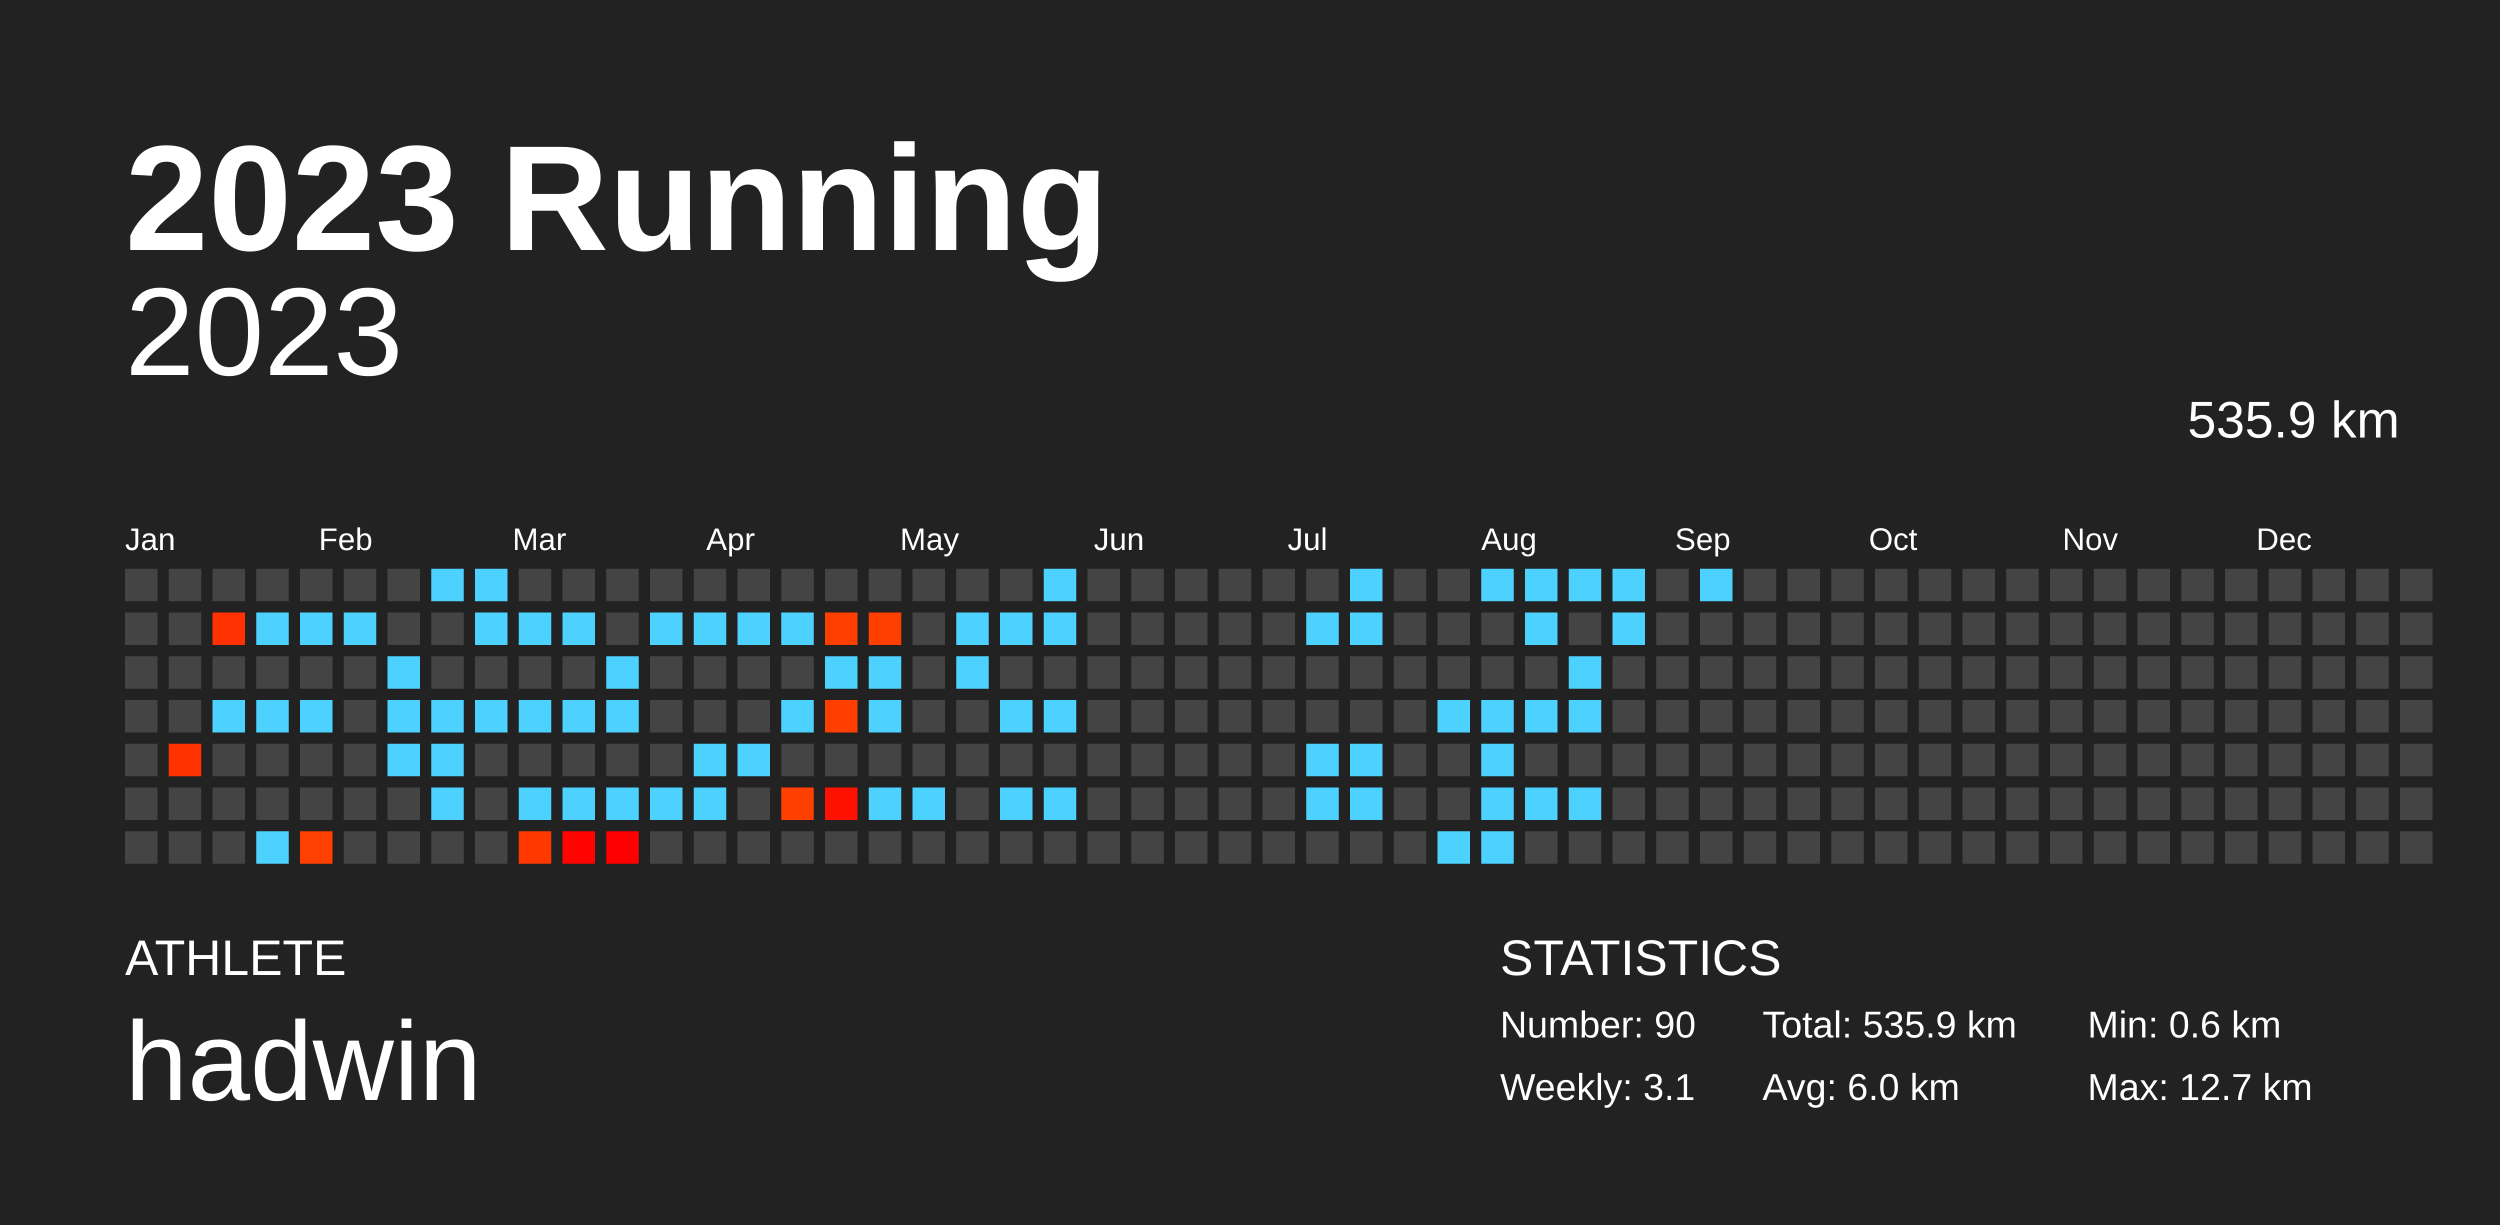
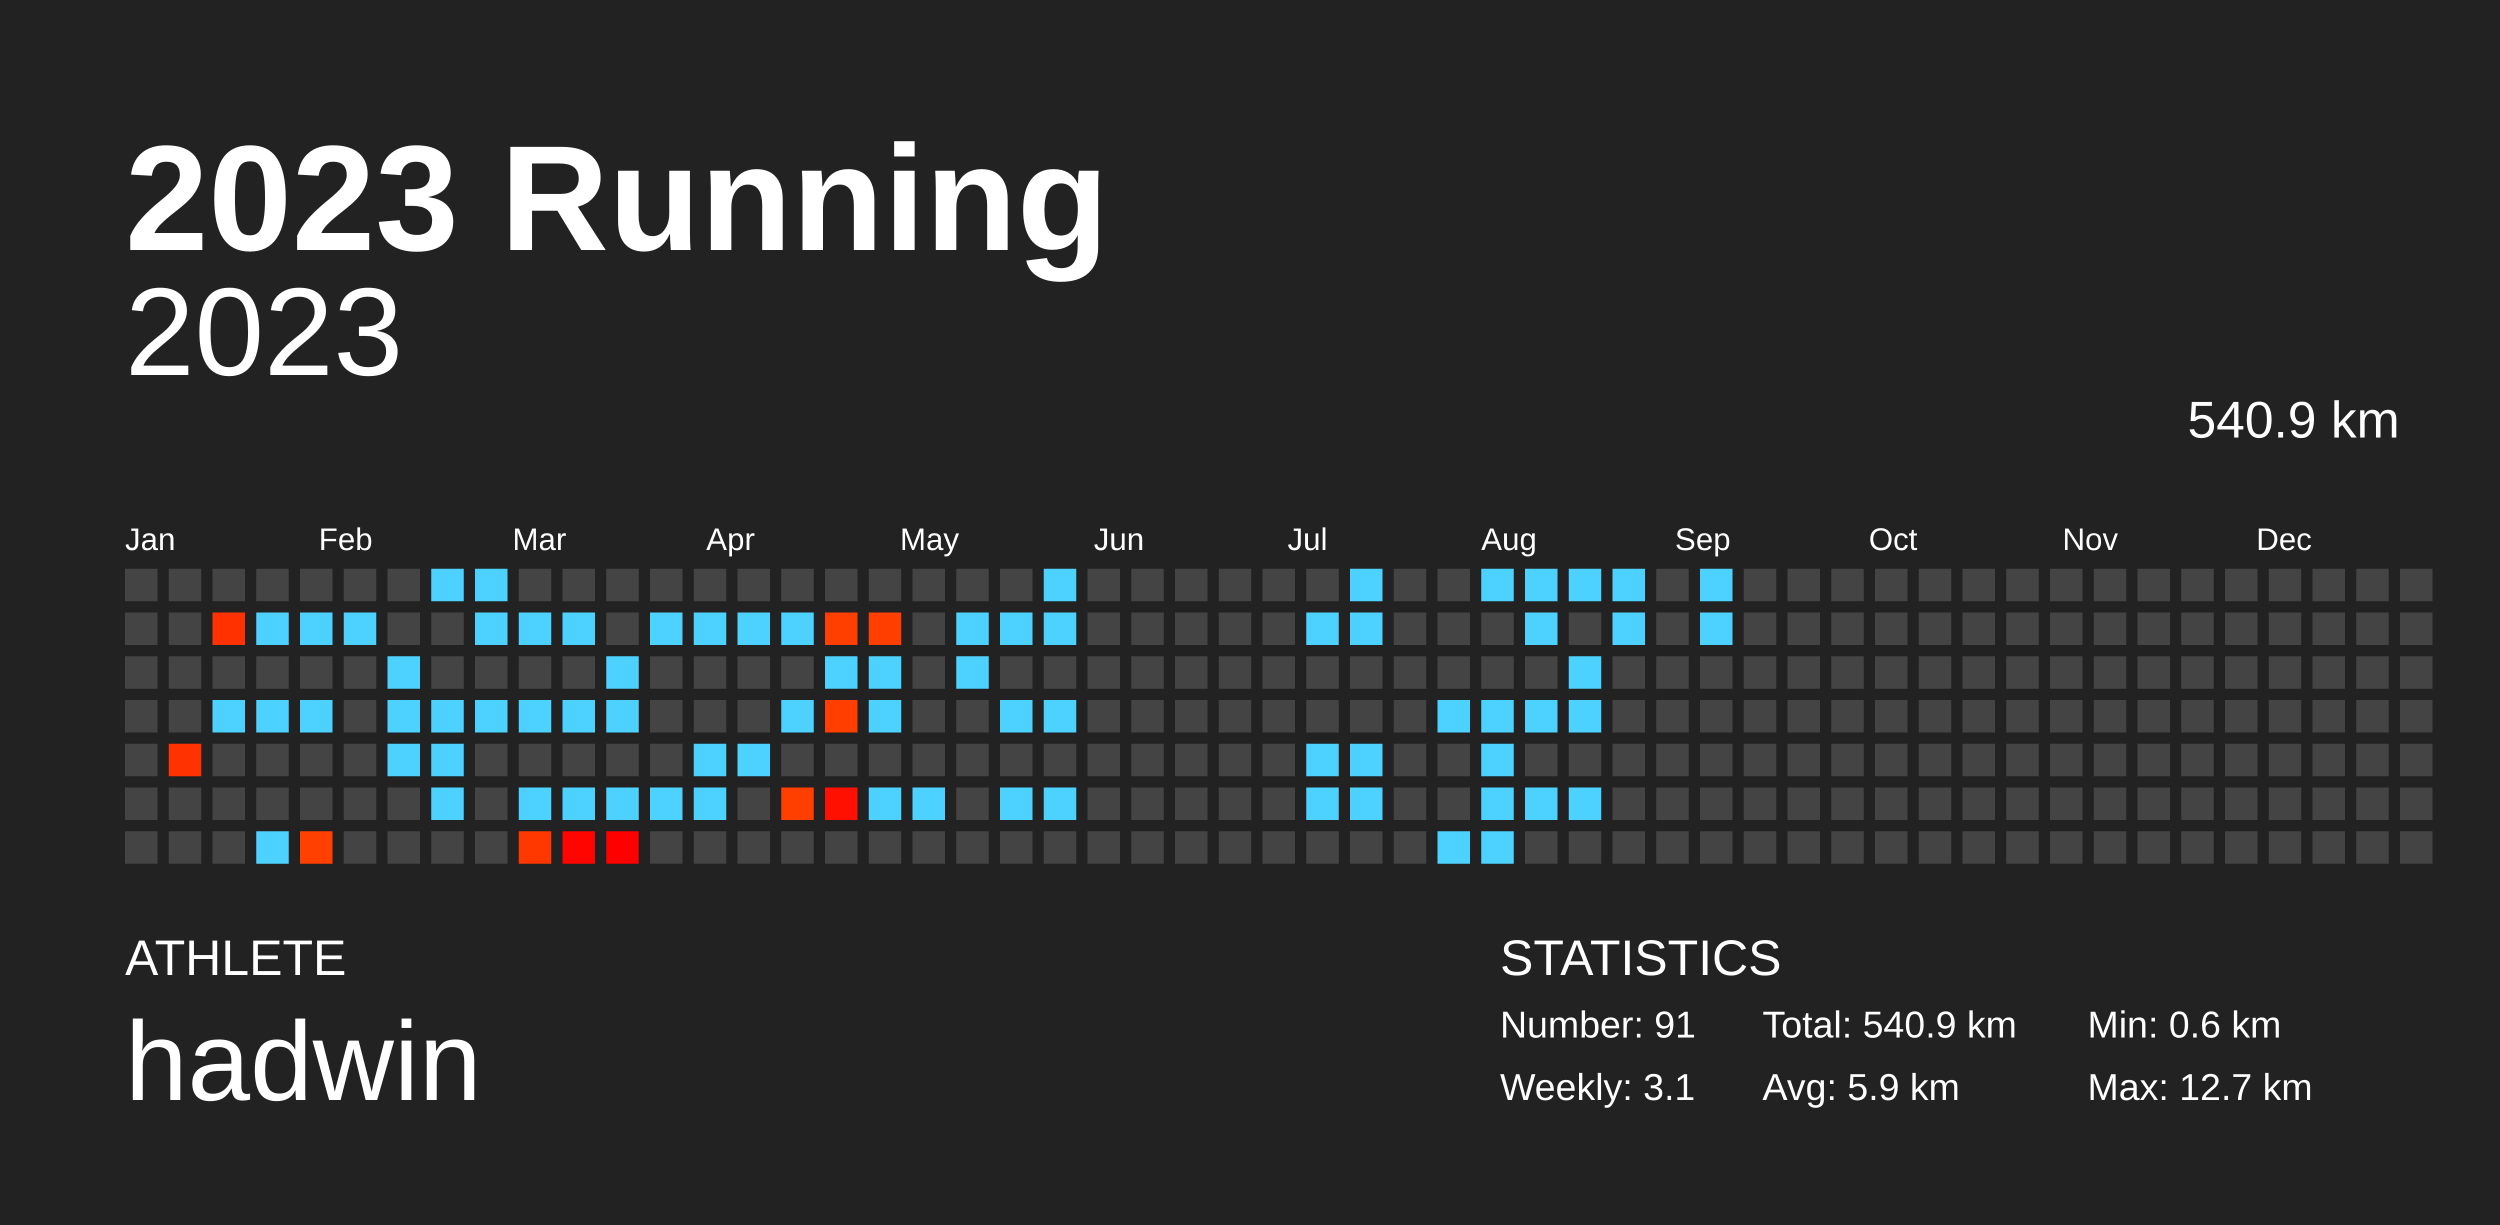
<svg xmlns="http://www.w3.org/2000/svg" baseProfile="full" height="98mm" version="1.1" viewBox="0,0,200,98" width="200mm">
  <defs />
  <rect fill="#222222" height="98" width="200" x="0" y="0" />
  <text fill="#FFFFFF" style="font-size:12px; font-family:Arial; font-weight:bold;" x="10" y="20">2023 Running</text>
  <text fill="#FFFFFF" style="font-size:4px; font-family:Arial" x="10" y="78">ATHLETE</text>
  <text fill="#FFFFFF" style="font-size:9px; font-family:Arial" x="10" y="88">hadwin</text>
  <text fill="#FFFFFF" style="font-size:4px; font-family:Arial" x="120" y="78">STATISTICS</text>
-   <text fill="#FFFFFF" style="font-size:3px; font-family:Arial" x="120" y="83">Number: 90</text>
+   <text fill="#FFFFFF" style="font-size:3px; font-family:Arial" x="120" y="83">Number: 91</text>
  <text fill="#FFFFFF" style="font-size:3px; font-family:Arial" x="120" y="88">Weekly: 3.1</text>
-   <text fill="#FFFFFF" style="font-size:3px; font-family:Arial" x="141" y="83">Total: 535.9 km</text>
-   <text fill="#FFFFFF" style="font-size:3px; font-family:Arial" x="141" y="88">Avg: 6.0 km</text>
+   <text fill="#FFFFFF" style="font-size:3px; font-family:Arial" x="141" y="83">Total: 540.9 km</text>
+   <text fill="#FFFFFF" style="font-size:3px; font-family:Arial" x="141" y="88">Avg: 5.9 km</text>
  <text fill="#FFFFFF" style="font-size:3px; font-family:Arial" x="167" y="83">Min: 0.6 km</text>
  <text fill="#FFFFFF" style="font-size:3px; font-family:Arial" x="167" y="88">Max: 12.7 km</text>
  <text alignment-baseline="hanging" fill="#FFFFFF" style="font-size:10.0px; font-family:Arial;" x="10" y="30">2023</text>
-   <text alignment-baseline="hanging" fill="#FFFFFF" style="font-size:4.125px; font-family:Arial;" x="175" y="35">535.9 km</text>
+   <text alignment-baseline="hanging" fill="#FFFFFF" style="font-size:4.125px; font-family:Arial;" x="175" y="35">540.9 km</text>
  <text fill="#FFFFFF" style="font-size:2.5px; font-family:Arial" x="10.0" y="44">Jan</text>
  <text fill="#FFFFFF" style="font-size:2.5px; font-family:Arial" x="25.5" y="44">Feb</text>
  <text fill="#FFFFFF" style="font-size:2.5px; font-family:Arial" x="41.0" y="44">Mar</text>
  <text fill="#FFFFFF" style="font-size:2.5px; font-family:Arial" x="56.5" y="44">Apr</text>
  <text fill="#FFFFFF" style="font-size:2.5px; font-family:Arial" x="72.0" y="44">May</text>
  <text fill="#FFFFFF" style="font-size:2.5px; font-family:Arial" x="87.5" y="44">Jun</text>
  <text fill="#FFFFFF" style="font-size:2.5px; font-family:Arial" x="103.0" y="44">Jul</text>
  <text fill="#FFFFFF" style="font-size:2.5px; font-family:Arial" x="118.5" y="44">Aug</text>
  <text fill="#FFFFFF" style="font-size:2.5px; font-family:Arial" x="134.0" y="44">Sep</text>
  <text fill="#FFFFFF" style="font-size:2.5px; font-family:Arial" x="149.5" y="44">Oct</text>
  <text fill="#FFFFFF" style="font-size:2.5px; font-family:Arial" x="165.0" y="44">Nov</text>
  <text fill="#FFFFFF" style="font-size:2.5px; font-family:Arial" x="180.5" y="44">Dec</text>
  <rect fill="#444444" height="2.6" width="2.6" x="10.0" y="45.5" />
  <rect fill="#444444" height="2.6" width="2.6" x="10.0" y="49.0" />
  <rect fill="#444444" height="2.6" width="2.6" x="10.0" y="52.5" />
  <rect fill="#444444" height="2.6" width="2.6" x="10.0" y="56.0" />
  <rect fill="#444444" height="2.6" width="2.6" x="10.0" y="59.5" />
  <rect fill="#444444" height="2.6" width="2.6" x="10.0" y="63.0" />
  <rect fill="#444444" height="2.6" width="2.6" x="10.0" y="66.5" />
  <rect fill="#444444" height="2.6" width="2.6" x="13.5" y="45.5" />
  <rect fill="#444444" height="2.6" width="2.6" x="13.5" y="49.0" />
  <rect fill="#444444" height="2.6" width="2.6" x="13.5" y="52.5" />
  <rect fill="#444444" height="2.6" width="2.6" x="13.5" y="56.0" />
  <rect fill="#ff3200" height="2.6" width="2.6" x="13.5" y="59.5" />
  <rect fill="#444444" height="2.6" width="2.6" x="13.5" y="63.0" />
  <rect fill="#444444" height="2.6" width="2.6" x="13.5" y="66.5" />
  <rect fill="#444444" height="2.6" width="2.6" x="17.0" y="45.5" />
  <rect fill="#ff3100" height="2.6" width="2.6" x="17.0" y="49.0" />
  <rect fill="#444444" height="2.6" width="2.6" x="17.0" y="52.5" />
  <rect fill="#4dd2ff" height="2.6" width="2.6" x="17.0" y="56.0" />
  <rect fill="#444444" height="2.6" width="2.6" x="17.0" y="59.5" />
  <rect fill="#444444" height="2.6" width="2.6" x="17.0" y="63.0" />
  <rect fill="#444444" height="2.6" width="2.6" x="17.0" y="66.5" />
  <rect fill="#444444" height="2.6" width="2.6" x="20.5" y="45.5" />
  <rect fill="#4dd2ff" height="2.6" width="2.6" x="20.5" y="49.0" />
  <rect fill="#444444" height="2.6" width="2.6" x="20.5" y="52.5" />
  <rect fill="#4dd2ff" height="2.6" width="2.6" x="20.5" y="56.0" />
  <rect fill="#444444" height="2.6" width="2.6" x="20.5" y="59.5" />
  <rect fill="#444444" height="2.6" width="2.6" x="20.5" y="63.0" />
  <rect fill="#4dd2ff" height="2.6" width="2.6" x="20.5" y="66.5" />
  <rect fill="#444444" height="2.6" width="2.6" x="24.0" y="45.5" />
  <rect fill="#4dd2ff" height="2.6" width="2.6" x="24.0" y="49.0" />
  <rect fill="#444444" height="2.6" width="2.6" x="24.0" y="52.5" />
  <rect fill="#4dd2ff" height="2.6" width="2.6" x="24.0" y="56.0" />
  <rect fill="#444444" height="2.6" width="2.6" x="24.0" y="59.5" />
  <rect fill="#444444" height="2.6" width="2.6" x="24.0" y="63.0" />
  <rect fill="#ff4000" height="2.6" width="2.6" x="24.0" y="66.5" />
  <rect fill="#444444" height="2.6" width="2.6" x="27.5" y="45.5" />
  <rect fill="#4dd2ff" height="2.6" width="2.6" x="27.5" y="49.0" />
  <rect fill="#444444" height="2.6" width="2.6" x="27.5" y="52.5" />
  <rect fill="#444444" height="2.6" width="2.6" x="27.5" y="56.0" />
  <rect fill="#444444" height="2.6" width="2.6" x="27.5" y="59.5" />
  <rect fill="#444444" height="2.6" width="2.6" x="27.5" y="63.0" />
  <rect fill="#444444" height="2.6" width="2.6" x="27.5" y="66.5" />
  <rect fill="#444444" height="2.6" width="2.6" x="31.0" y="45.5" />
  <rect fill="#444444" height="2.6" width="2.6" x="31.0" y="49.0" />
  <rect fill="#4dd2ff" height="2.6" width="2.6" x="31.0" y="52.5" />
  <rect fill="#4dd2ff" height="2.6" width="2.6" x="31.0" y="56.0" />
  <rect fill="#4dd2ff" height="2.6" width="2.6" x="31.0" y="59.5" />
  <rect fill="#444444" height="2.6" width="2.6" x="31.0" y="63.0" />
  <rect fill="#444444" height="2.6" width="2.6" x="31.0" y="66.5" />
  <rect fill="#4dd2ff" height="2.6" width="2.6" x="34.5" y="45.5" />
  <rect fill="#444444" height="2.6" width="2.6" x="34.5" y="49.0" />
  <rect fill="#444444" height="2.6" width="2.6" x="34.5" y="52.5" />
  <rect fill="#4dd2ff" height="2.6" width="2.6" x="34.5" y="56.0" />
  <rect fill="#4dd2ff" height="2.6" width="2.6" x="34.5" y="59.5" />
  <rect fill="#4dd2ff" height="2.6" width="2.6" x="34.5" y="63.0" />
  <rect fill="#444444" height="2.6" width="2.6" x="34.5" y="66.5" />
  <rect fill="#4dd2ff" height="2.6" width="2.6" x="38.0" y="45.5" />
  <rect fill="#4dd2ff" height="2.6" width="2.6" x="38.0" y="49.0" />
  <rect fill="#444444" height="2.6" width="2.6" x="38.0" y="52.5" />
  <rect fill="#4dd2ff" height="2.6" width="2.6" x="38.0" y="56.0" />
  <rect fill="#444444" height="2.6" width="2.6" x="38.0" y="59.5" />
  <rect fill="#444444" height="2.6" width="2.6" x="38.0" y="63.0" />
  <rect fill="#444444" height="2.6" width="2.6" x="38.0" y="66.5" />
  <rect fill="#444444" height="2.6" width="2.6" x="41.5" y="45.5" />
  <rect fill="#4dd2ff" height="2.6" width="2.6" x="41.5" y="49.0" />
  <rect fill="#444444" height="2.6" width="2.6" x="41.5" y="52.5" />
  <rect fill="#4dd2ff" height="2.6" width="2.6" x="41.5" y="56.0" />
  <rect fill="#444444" height="2.6" width="2.6" x="41.5" y="59.5" />
  <rect fill="#4dd2ff" height="2.6" width="2.6" x="41.5" y="63.0" />
  <rect fill="#ff3800" height="2.6" width="2.6" x="41.5" y="66.5" />
  <rect fill="#444444" height="2.6" width="2.6" x="45.0" y="45.5" />
  <rect fill="#4dd2ff" height="2.6" width="2.6" x="45.0" y="49.0" />
  <rect fill="#444444" height="2.6" width="2.6" x="45.0" y="52.5" />
  <rect fill="#4dd2ff" height="2.6" width="2.6" x="45.0" y="56.0" />
  <rect fill="#444444" height="2.6" width="2.6" x="45.0" y="59.5" />
  <rect fill="#4dd2ff" height="2.6" width="2.6" x="45.0" y="63.0" />
  <rect fill="#ff0400" height="2.6" width="2.6" x="45.0" y="66.5" />
  <rect fill="#444444" height="2.6" width="2.6" x="48.5" y="45.5" />
  <rect fill="#444444" height="2.6" width="2.6" x="48.5" y="49.0" />
  <rect fill="#4dd2ff" height="2.6" width="2.6" x="48.5" y="52.5" />
  <rect fill="#4dd2ff" height="2.6" width="2.6" x="48.5" y="56.0" />
  <rect fill="#444444" height="2.6" width="2.6" x="48.5" y="59.5" />
  <rect fill="#4dd2ff" height="2.6" width="2.6" x="48.5" y="63.0" />
  <rect fill="#ff0000" height="2.6" width="2.6" x="48.5" y="66.5" />
  <rect fill="#444444" height="2.6" width="2.6" x="52.0" y="45.5" />
  <rect fill="#4dd2ff" height="2.6" width="2.6" x="52.0" y="49.0" />
  <rect fill="#444444" height="2.6" width="2.6" x="52.0" y="52.5" />
  <rect fill="#444444" height="2.6" width="2.6" x="52.0" y="56.0" />
  <rect fill="#444444" height="2.6" width="2.6" x="52.0" y="59.5" />
  <rect fill="#4dd2ff" height="2.6" width="2.6" x="52.0" y="63.0" />
  <rect fill="#444444" height="2.6" width="2.6" x="52.0" y="66.5" />
  <rect fill="#444444" height="2.6" width="2.6" x="55.5" y="45.5" />
  <rect fill="#4dd2ff" height="2.6" width="2.6" x="55.5" y="49.0" />
  <rect fill="#444444" height="2.6" width="2.6" x="55.5" y="52.5" />
  <rect fill="#444444" height="2.6" width="2.6" x="55.5" y="56.0" />
  <rect fill="#4dd2ff" height="2.6" width="2.6" x="55.5" y="59.5" />
  <rect fill="#4dd2ff" height="2.6" width="2.6" x="55.5" y="63.0" />
  <rect fill="#444444" height="2.6" width="2.6" x="55.5" y="66.5" />
  <rect fill="#444444" height="2.6" width="2.6" x="59.0" y="45.5" />
  <rect fill="#4dd2ff" height="2.6" width="2.6" x="59.0" y="49.0" />
  <rect fill="#444444" height="2.6" width="2.6" x="59.0" y="52.5" />
  <rect fill="#444444" height="2.6" width="2.6" x="59.0" y="56.0" />
  <rect fill="#4dd2ff" height="2.6" width="2.6" x="59.0" y="59.5" />
  <rect fill="#444444" height="2.6" width="2.6" x="59.0" y="63.0" />
  <rect fill="#444444" height="2.6" width="2.6" x="59.0" y="66.5" />
  <rect fill="#444444" height="2.6" width="2.6" x="62.5" y="45.5" />
  <rect fill="#4dd2ff" height="2.6" width="2.6" x="62.5" y="49.0" />
  <rect fill="#444444" height="2.6" width="2.6" x="62.5" y="52.5" />
  <rect fill="#4dd2ff" height="2.6" width="2.6" x="62.5" y="56.0" />
  <rect fill="#444444" height="2.6" width="2.6" x="62.5" y="59.5" />
  <rect fill="#ff3f00" height="2.6" width="2.6" x="62.5" y="63.0" />
  <rect fill="#444444" height="2.6" width="2.6" x="62.5" y="66.5" />
  <rect fill="#444444" height="2.6" width="2.6" x="66.0" y="45.5" />
  <rect fill="#ff3f00" height="2.6" width="2.6" x="66.0" y="49.0" />
  <rect fill="#4dd2ff" height="2.6" width="2.6" x="66.0" y="52.5" />
  <rect fill="#ff3e00" height="2.6" width="2.6" x="66.0" y="56.0" />
  <rect fill="#444444" height="2.6" width="2.6" x="66.0" y="59.5" />
  <rect fill="#ff1000" height="2.6" width="2.6" x="66.0" y="63.0" />
  <rect fill="#444444" height="2.6" width="2.6" x="66.0" y="66.5" />
  <rect fill="#444444" height="2.6" width="2.6" x="69.5" y="45.5" />
  <rect fill="#ff3f00" height="2.6" width="2.6" x="69.5" y="49.0" />
  <rect fill="#4dd2ff" height="2.6" width="2.6" x="69.5" y="52.5" />
  <rect fill="#4dd2ff" height="2.6" width="2.6" x="69.5" y="56.0" />
  <rect fill="#444444" height="2.6" width="2.6" x="69.5" y="59.5" />
  <rect fill="#4dd2ff" height="2.6" width="2.6" x="69.5" y="63.0" />
  <rect fill="#444444" height="2.6" width="2.6" x="69.5" y="66.5" />
  <rect fill="#444444" height="2.6" width="2.6" x="73.0" y="45.5" />
  <rect fill="#444444" height="2.6" width="2.6" x="73.0" y="49.0" />
  <rect fill="#444444" height="2.6" width="2.6" x="73.0" y="52.5" />
  <rect fill="#444444" height="2.6" width="2.6" x="73.0" y="56.0" />
  <rect fill="#444444" height="2.6" width="2.6" x="73.0" y="59.5" />
  <rect fill="#4dd2ff" height="2.6" width="2.6" x="73.0" y="63.0" />
  <rect fill="#444444" height="2.6" width="2.6" x="73.0" y="66.5" />
  <rect fill="#444444" height="2.6" width="2.6" x="76.5" y="45.5" />
  <rect fill="#4dd2ff" height="2.6" width="2.6" x="76.5" y="49.0" />
  <rect fill="#4dd2ff" height="2.6" width="2.6" x="76.5" y="52.5" />
  <rect fill="#444444" height="2.6" width="2.6" x="76.5" y="56.0" />
  <rect fill="#444444" height="2.6" width="2.6" x="76.5" y="59.5" />
  <rect fill="#444444" height="2.6" width="2.6" x="76.5" y="63.0" />
  <rect fill="#444444" height="2.6" width="2.6" x="76.5" y="66.5" />
  <rect fill="#444444" height="2.6" width="2.6" x="80.0" y="45.5" />
  <rect fill="#4dd2ff" height="2.6" width="2.6" x="80.0" y="49.0" />
  <rect fill="#444444" height="2.6" width="2.6" x="80.0" y="52.5" />
  <rect fill="#4dd2ff" height="2.6" width="2.6" x="80.0" y="56.0" />
  <rect fill="#444444" height="2.6" width="2.6" x="80.0" y="59.5" />
  <rect fill="#4dd2ff" height="2.6" width="2.6" x="80.0" y="63.0" />
  <rect fill="#444444" height="2.6" width="2.6" x="80.0" y="66.5" />
  <rect fill="#4dd2ff" height="2.6" width="2.6" x="83.5" y="45.5" />
  <rect fill="#4dd2ff" height="2.6" width="2.6" x="83.5" y="49.0" />
  <rect fill="#444444" height="2.6" width="2.6" x="83.5" y="52.5" />
  <rect fill="#4dd2ff" height="2.6" width="2.6" x="83.5" y="56.0" />
  <rect fill="#444444" height="2.6" width="2.6" x="83.5" y="59.5" />
  <rect fill="#4dd2ff" height="2.6" width="2.6" x="83.5" y="63.0" />
  <rect fill="#444444" height="2.6" width="2.6" x="83.5" y="66.5" />
  <rect fill="#444444" height="2.6" width="2.6" x="87.0" y="45.5" />
  <rect fill="#444444" height="2.6" width="2.6" x="87.0" y="49.0" />
  <rect fill="#444444" height="2.6" width="2.6" x="87.0" y="52.5" />
  <rect fill="#444444" height="2.6" width="2.6" x="87.0" y="56.0" />
  <rect fill="#444444" height="2.6" width="2.6" x="87.0" y="59.5" />
  <rect fill="#444444" height="2.6" width="2.6" x="87.0" y="63.0" />
  <rect fill="#444444" height="2.6" width="2.6" x="87.0" y="66.5" />
  <rect fill="#444444" height="2.6" width="2.6" x="90.5" y="45.5" />
  <rect fill="#444444" height="2.6" width="2.6" x="90.5" y="49.0" />
  <rect fill="#444444" height="2.6" width="2.6" x="90.5" y="52.5" />
  <rect fill="#444444" height="2.6" width="2.6" x="90.5" y="56.0" />
  <rect fill="#444444" height="2.6" width="2.6" x="90.5" y="59.5" />
  <rect fill="#444444" height="2.6" width="2.6" x="90.5" y="63.0" />
  <rect fill="#444444" height="2.6" width="2.6" x="90.5" y="66.5" />
  <rect fill="#444444" height="2.6" width="2.6" x="94.0" y="45.5" />
  <rect fill="#444444" height="2.6" width="2.6" x="94.0" y="49.0" />
  <rect fill="#444444" height="2.6" width="2.6" x="94.0" y="52.5" />
  <rect fill="#444444" height="2.6" width="2.6" x="94.0" y="56.0" />
  <rect fill="#444444" height="2.6" width="2.6" x="94.0" y="59.5" />
  <rect fill="#444444" height="2.6" width="2.6" x="94.0" y="63.0" />
  <rect fill="#444444" height="2.6" width="2.6" x="94.0" y="66.5" />
  <rect fill="#444444" height="2.6" width="2.6" x="97.5" y="45.5" />
  <rect fill="#444444" height="2.6" width="2.6" x="97.5" y="49.0" />
  <rect fill="#444444" height="2.6" width="2.6" x="97.5" y="52.5" />
  <rect fill="#444444" height="2.6" width="2.6" x="97.5" y="56.0" />
  <rect fill="#444444" height="2.6" width="2.6" x="97.5" y="59.5" />
  <rect fill="#444444" height="2.6" width="2.6" x="97.5" y="63.0" />
  <rect fill="#444444" height="2.6" width="2.6" x="97.5" y="66.5" />
  <rect fill="#444444" height="2.6" width="2.6" x="101.0" y="45.5" />
  <rect fill="#444444" height="2.6" width="2.6" x="101.0" y="49.0" />
  <rect fill="#444444" height="2.6" width="2.6" x="101.0" y="52.5" />
  <rect fill="#444444" height="2.6" width="2.6" x="101.0" y="56.0" />
  <rect fill="#444444" height="2.6" width="2.6" x="101.0" y="59.5" />
  <rect fill="#444444" height="2.6" width="2.6" x="101.0" y="63.0" />
  <rect fill="#444444" height="2.6" width="2.6" x="101.0" y="66.5" />
  <rect fill="#444444" height="2.6" width="2.6" x="104.5" y="45.5" />
  <rect fill="#4dd2ff" height="2.6" width="2.6" x="104.5" y="49.0" />
  <rect fill="#444444" height="2.6" width="2.6" x="104.5" y="52.5" />
  <rect fill="#444444" height="2.6" width="2.6" x="104.5" y="56.0" />
  <rect fill="#4dd2ff" height="2.6" width="2.6" x="104.5" y="59.5" />
  <rect fill="#4dd2ff" height="2.6" width="2.6" x="104.5" y="63.0" />
  <rect fill="#444444" height="2.6" width="2.6" x="104.5" y="66.5" />
  <rect fill="#4dd2ff" height="2.6" width="2.6" x="108.0" y="45.5" />
  <rect fill="#4dd2ff" height="2.6" width="2.6" x="108.0" y="49.0" />
  <rect fill="#444444" height="2.6" width="2.6" x="108.0" y="52.5" />
  <rect fill="#444444" height="2.6" width="2.6" x="108.0" y="56.0" />
  <rect fill="#4dd2ff" height="2.6" width="2.6" x="108.0" y="59.5" />
  <rect fill="#4dd2ff" height="2.6" width="2.6" x="108.0" y="63.0" />
  <rect fill="#444444" height="2.6" width="2.6" x="108.0" y="66.5" />
  <rect fill="#444444" height="2.6" width="2.6" x="111.5" y="45.5" />
  <rect fill="#444444" height="2.6" width="2.6" x="111.5" y="49.0" />
  <rect fill="#444444" height="2.6" width="2.6" x="111.5" y="52.5" />
  <rect fill="#444444" height="2.6" width="2.6" x="111.5" y="56.0" />
  <rect fill="#444444" height="2.6" width="2.6" x="111.5" y="59.5" />
  <rect fill="#444444" height="2.6" width="2.6" x="111.5" y="63.0" />
  <rect fill="#444444" height="2.6" width="2.6" x="111.5" y="66.5" />
  <rect fill="#444444" height="2.6" width="2.6" x="115.0" y="45.5" />
  <rect fill="#444444" height="2.6" width="2.6" x="115.0" y="49.0" />
  <rect fill="#444444" height="2.6" width="2.6" x="115.0" y="52.5" />
  <rect fill="#4dd2ff" height="2.6" width="2.6" x="115.0" y="56.0" />
  <rect fill="#444444" height="2.6" width="2.6" x="115.0" y="59.5" />
  <rect fill="#444444" height="2.6" width="2.6" x="115.0" y="63.0" />
  <rect fill="#4dd2ff" height="2.6" width="2.6" x="115.0" y="66.5" />
  <rect fill="#4dd2ff" height="2.6" width="2.6" x="118.5" y="45.5" />
  <rect fill="#444444" height="2.6" width="2.6" x="118.5" y="49.0" />
  <rect fill="#444444" height="2.6" width="2.6" x="118.5" y="52.5" />
  <rect fill="#4dd2ff" height="2.6" width="2.6" x="118.5" y="56.0" />
  <rect fill="#4dd2ff" height="2.6" width="2.6" x="118.5" y="59.5" />
  <rect fill="#4dd2ff" height="2.6" width="2.6" x="118.5" y="63.0" />
  <rect fill="#4dd2ff" height="2.6" width="2.6" x="118.5" y="66.5" />
  <rect fill="#4dd2ff" height="2.6" width="2.6" x="122.0" y="45.5" />
  <rect fill="#4dd2ff" height="2.6" width="2.6" x="122.0" y="49.0" />
  <rect fill="#444444" height="2.6" width="2.6" x="122.0" y="52.5" />
  <rect fill="#4dd2ff" height="2.6" width="2.6" x="122.0" y="56.0" />
  <rect fill="#444444" height="2.6" width="2.6" x="122.0" y="59.5" />
  <rect fill="#4dd2ff" height="2.6" width="2.6" x="122.0" y="63.0" />
  <rect fill="#444444" height="2.6" width="2.6" x="122.0" y="66.5" />
  <rect fill="#4dd2ff" height="2.6" width="2.6" x="125.5" y="45.5" />
  <rect fill="#444444" height="2.6" width="2.6" x="125.5" y="49.0" />
  <rect fill="#4dd2ff" height="2.6" width="2.6" x="125.5" y="52.5" />
  <rect fill="#4dd2ff" height="2.6" width="2.6" x="125.5" y="56.0" />
  <rect fill="#444444" height="2.6" width="2.6" x="125.5" y="59.5" />
  <rect fill="#4dd2ff" height="2.6" width="2.6" x="125.5" y="63.0" />
  <rect fill="#444444" height="2.6" width="2.6" x="125.5" y="66.5" />
  <rect fill="#4dd2ff" height="2.6" width="2.6" x="129.0" y="45.5" />
  <rect fill="#4dd2ff" height="2.6" width="2.6" x="129.0" y="49.0" />
  <rect fill="#444444" height="2.6" width="2.6" x="129.0" y="52.5" />
  <rect fill="#444444" height="2.6" width="2.6" x="129.0" y="56.0" />
  <rect fill="#444444" height="2.6" width="2.6" x="129.0" y="59.5" />
  <rect fill="#444444" height="2.6" width="2.6" x="129.0" y="63.0" />
  <rect fill="#444444" height="2.6" width="2.6" x="129.0" y="66.5" />
  <rect fill="#444444" height="2.6" width="2.6" x="132.5" y="45.5" />
  <rect fill="#444444" height="2.6" width="2.6" x="132.5" y="49.0" />
  <rect fill="#444444" height="2.6" width="2.6" x="132.5" y="52.5" />
  <rect fill="#444444" height="2.6" width="2.6" x="132.5" y="56.0" />
  <rect fill="#444444" height="2.6" width="2.6" x="132.5" y="59.5" />
  <rect fill="#444444" height="2.6" width="2.6" x="132.5" y="63.0" />
  <rect fill="#444444" height="2.6" width="2.6" x="132.5" y="66.5" />
  <rect fill="#4dd2ff" height="2.6" width="2.6" x="136.0" y="45.5" />
-   <rect fill="#444444" height="2.6" width="2.6" x="136.0" y="49.0" />
+   <rect fill="#4dd2ff" height="2.6" width="2.6" x="136.0" y="49.0" />
  <rect fill="#444444" height="2.6" width="2.6" x="136.0" y="52.5" />
  <rect fill="#444444" height="2.6" width="2.6" x="136.0" y="56.0" />
  <rect fill="#444444" height="2.6" width="2.6" x="136.0" y="59.5" />
  <rect fill="#444444" height="2.6" width="2.6" x="136.0" y="63.0" />
  <rect fill="#444444" height="2.6" width="2.6" x="136.0" y="66.5" />
  <rect fill="#444444" height="2.6" width="2.6" x="139.5" y="45.5" />
  <rect fill="#444444" height="2.6" width="2.6" x="139.5" y="49.0" />
  <rect fill="#444444" height="2.6" width="2.6" x="139.5" y="52.5" />
  <rect fill="#444444" height="2.6" width="2.6" x="139.5" y="56.0" />
  <rect fill="#444444" height="2.6" width="2.6" x="139.5" y="59.5" />
  <rect fill="#444444" height="2.6" width="2.6" x="139.5" y="63.0" />
  <rect fill="#444444" height="2.6" width="2.6" x="139.5" y="66.5" />
  <rect fill="#444444" height="2.6" width="2.6" x="143.0" y="45.5" />
  <rect fill="#444444" height="2.6" width="2.6" x="143.0" y="49.0" />
  <rect fill="#444444" height="2.6" width="2.6" x="143.0" y="52.5" />
  <rect fill="#444444" height="2.6" width="2.6" x="143.0" y="56.0" />
  <rect fill="#444444" height="2.6" width="2.6" x="143.0" y="59.5" />
  <rect fill="#444444" height="2.6" width="2.6" x="143.0" y="63.0" />
  <rect fill="#444444" height="2.6" width="2.6" x="143.0" y="66.5" />
  <rect fill="#444444" height="2.6" width="2.6" x="146.5" y="45.5" />
  <rect fill="#444444" height="2.6" width="2.6" x="146.5" y="49.0" />
  <rect fill="#444444" height="2.6" width="2.6" x="146.5" y="52.5" />
  <rect fill="#444444" height="2.6" width="2.6" x="146.5" y="56.0" />
  <rect fill="#444444" height="2.6" width="2.6" x="146.5" y="59.5" />
  <rect fill="#444444" height="2.6" width="2.6" x="146.5" y="63.0" />
  <rect fill="#444444" height="2.6" width="2.6" x="146.5" y="66.5" />
  <rect fill="#444444" height="2.6" width="2.6" x="150.0" y="45.5" />
  <rect fill="#444444" height="2.6" width="2.6" x="150.0" y="49.0" />
  <rect fill="#444444" height="2.6" width="2.6" x="150.0" y="52.5" />
  <rect fill="#444444" height="2.6" width="2.6" x="150.0" y="56.0" />
  <rect fill="#444444" height="2.6" width="2.6" x="150.0" y="59.5" />
  <rect fill="#444444" height="2.6" width="2.6" x="150.0" y="63.0" />
  <rect fill="#444444" height="2.6" width="2.6" x="150.0" y="66.5" />
  <rect fill="#444444" height="2.6" width="2.6" x="153.5" y="45.5" />
  <rect fill="#444444" height="2.6" width="2.6" x="153.5" y="49.0" />
  <rect fill="#444444" height="2.6" width="2.6" x="153.5" y="52.5" />
  <rect fill="#444444" height="2.6" width="2.6" x="153.5" y="56.0" />
  <rect fill="#444444" height="2.6" width="2.6" x="153.5" y="59.5" />
  <rect fill="#444444" height="2.6" width="2.6" x="153.5" y="63.0" />
  <rect fill="#444444" height="2.6" width="2.6" x="153.5" y="66.5" />
  <rect fill="#444444" height="2.6" width="2.6" x="157.0" y="45.5" />
  <rect fill="#444444" height="2.6" width="2.6" x="157.0" y="49.0" />
  <rect fill="#444444" height="2.6" width="2.6" x="157.0" y="52.5" />
  <rect fill="#444444" height="2.6" width="2.6" x="157.0" y="56.0" />
  <rect fill="#444444" height="2.6" width="2.6" x="157.0" y="59.5" />
  <rect fill="#444444" height="2.6" width="2.6" x="157.0" y="63.0" />
  <rect fill="#444444" height="2.6" width="2.6" x="157.0" y="66.5" />
  <rect fill="#444444" height="2.6" width="2.6" x="160.5" y="45.5" />
  <rect fill="#444444" height="2.6" width="2.6" x="160.5" y="49.0" />
  <rect fill="#444444" height="2.6" width="2.6" x="160.5" y="52.5" />
  <rect fill="#444444" height="2.6" width="2.6" x="160.5" y="56.0" />
  <rect fill="#444444" height="2.6" width="2.6" x="160.5" y="59.5" />
  <rect fill="#444444" height="2.6" width="2.6" x="160.5" y="63.0" />
  <rect fill="#444444" height="2.6" width="2.6" x="160.5" y="66.5" />
  <rect fill="#444444" height="2.6" width="2.6" x="164.0" y="45.5" />
  <rect fill="#444444" height="2.6" width="2.6" x="164.0" y="49.0" />
  <rect fill="#444444" height="2.6" width="2.6" x="164.0" y="52.5" />
  <rect fill="#444444" height="2.6" width="2.6" x="164.0" y="56.0" />
  <rect fill="#444444" height="2.6" width="2.6" x="164.0" y="59.5" />
  <rect fill="#444444" height="2.6" width="2.6" x="164.0" y="63.0" />
  <rect fill="#444444" height="2.6" width="2.6" x="164.0" y="66.5" />
  <rect fill="#444444" height="2.6" width="2.6" x="167.5" y="45.5" />
  <rect fill="#444444" height="2.6" width="2.6" x="167.5" y="49.0" />
  <rect fill="#444444" height="2.6" width="2.6" x="167.5" y="52.5" />
  <rect fill="#444444" height="2.6" width="2.6" x="167.5" y="56.0" />
  <rect fill="#444444" height="2.6" width="2.6" x="167.5" y="59.5" />
  <rect fill="#444444" height="2.6" width="2.6" x="167.5" y="63.0" />
  <rect fill="#444444" height="2.6" width="2.6" x="167.5" y="66.5" />
  <rect fill="#444444" height="2.6" width="2.6" x="171.0" y="45.5" />
  <rect fill="#444444" height="2.6" width="2.6" x="171.0" y="49.0" />
  <rect fill="#444444" height="2.6" width="2.6" x="171.0" y="52.5" />
  <rect fill="#444444" height="2.6" width="2.6" x="171.0" y="56.0" />
  <rect fill="#444444" height="2.6" width="2.6" x="171.0" y="59.5" />
  <rect fill="#444444" height="2.6" width="2.6" x="171.0" y="63.0" />
  <rect fill="#444444" height="2.6" width="2.6" x="171.0" y="66.5" />
  <rect fill="#444444" height="2.6" width="2.6" x="174.5" y="45.5" />
  <rect fill="#444444" height="2.6" width="2.6" x="174.5" y="49.0" />
  <rect fill="#444444" height="2.6" width="2.6" x="174.5" y="52.5" />
  <rect fill="#444444" height="2.6" width="2.6" x="174.5" y="56.0" />
  <rect fill="#444444" height="2.6" width="2.6" x="174.5" y="59.5" />
  <rect fill="#444444" height="2.6" width="2.6" x="174.5" y="63.0" />
  <rect fill="#444444" height="2.6" width="2.6" x="174.5" y="66.5" />
  <rect fill="#444444" height="2.6" width="2.6" x="178.0" y="45.5" />
  <rect fill="#444444" height="2.6" width="2.6" x="178.0" y="49.0" />
  <rect fill="#444444" height="2.6" width="2.6" x="178.0" y="52.5" />
  <rect fill="#444444" height="2.6" width="2.6" x="178.0" y="56.0" />
  <rect fill="#444444" height="2.6" width="2.6" x="178.0" y="59.5" />
  <rect fill="#444444" height="2.6" width="2.6" x="178.0" y="63.0" />
  <rect fill="#444444" height="2.6" width="2.6" x="178.0" y="66.5" />
  <rect fill="#444444" height="2.6" width="2.6" x="181.5" y="45.5" />
  <rect fill="#444444" height="2.6" width="2.6" x="181.5" y="49.0" />
  <rect fill="#444444" height="2.6" width="2.6" x="181.5" y="52.5" />
  <rect fill="#444444" height="2.6" width="2.6" x="181.5" y="56.0" />
  <rect fill="#444444" height="2.6" width="2.6" x="181.5" y="59.5" />
  <rect fill="#444444" height="2.6" width="2.6" x="181.5" y="63.0" />
  <rect fill="#444444" height="2.6" width="2.6" x="181.5" y="66.5" />
  <rect fill="#444444" height="2.6" width="2.6" x="185.0" y="45.5" />
  <rect fill="#444444" height="2.6" width="2.6" x="185.0" y="49.0" />
  <rect fill="#444444" height="2.6" width="2.6" x="185.0" y="52.5" />
  <rect fill="#444444" height="2.6" width="2.6" x="185.0" y="56.0" />
  <rect fill="#444444" height="2.6" width="2.6" x="185.0" y="59.5" />
  <rect fill="#444444" height="2.6" width="2.6" x="185.0" y="63.0" />
  <rect fill="#444444" height="2.6" width="2.6" x="185.0" y="66.5" />
  <rect fill="#444444" height="2.6" width="2.6" x="188.5" y="45.5" />
  <rect fill="#444444" height="2.6" width="2.6" x="188.5" y="49.0" />
  <rect fill="#444444" height="2.6" width="2.6" x="188.5" y="52.5" />
  <rect fill="#444444" height="2.6" width="2.6" x="188.5" y="56.0" />
  <rect fill="#444444" height="2.6" width="2.6" x="188.5" y="59.5" />
  <rect fill="#444444" height="2.6" width="2.6" x="188.5" y="63.0" />
  <rect fill="#444444" height="2.6" width="2.6" x="188.5" y="66.5" />
  <rect fill="#444444" height="2.6" width="2.6" x="192.0" y="45.5" />
  <rect fill="#444444" height="2.6" width="2.6" x="192.0" y="49.0" />
  <rect fill="#444444" height="2.6" width="2.6" x="192.0" y="52.5" />
  <rect fill="#444444" height="2.6" width="2.6" x="192.0" y="56.0" />
  <rect fill="#444444" height="2.6" width="2.6" x="192.0" y="59.5" />
  <rect fill="#444444" height="2.6" width="2.6" x="192.0" y="63.0" />
  <rect fill="#444444" height="2.6" width="2.6" x="192.0" y="66.5" />
</svg>
